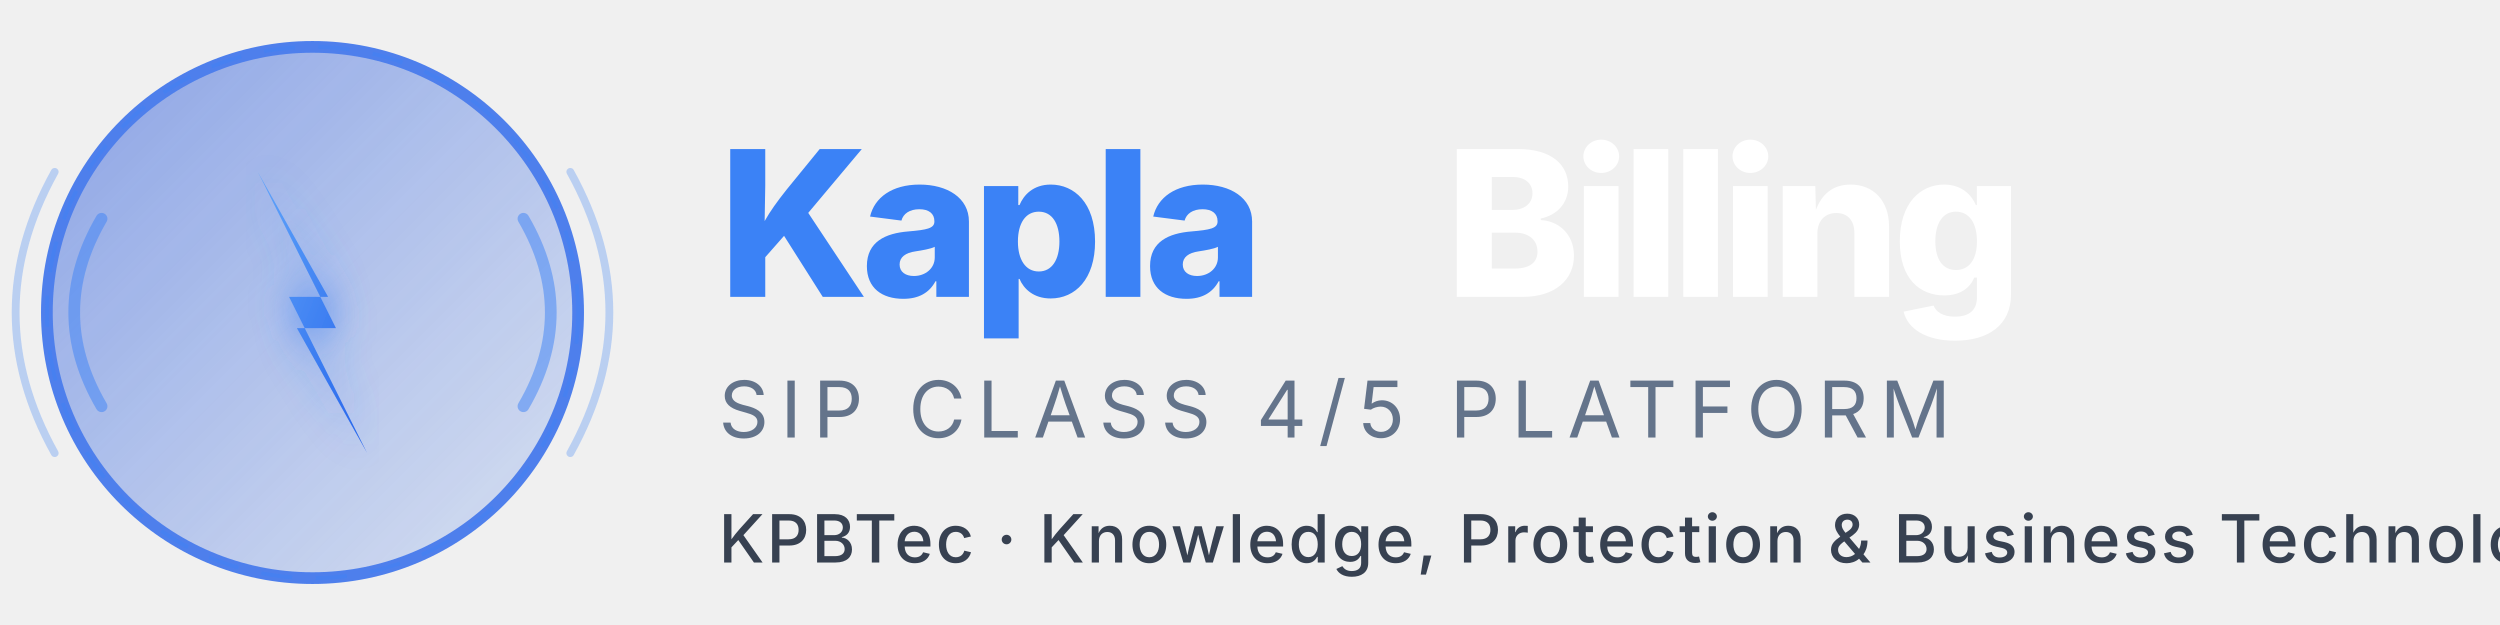
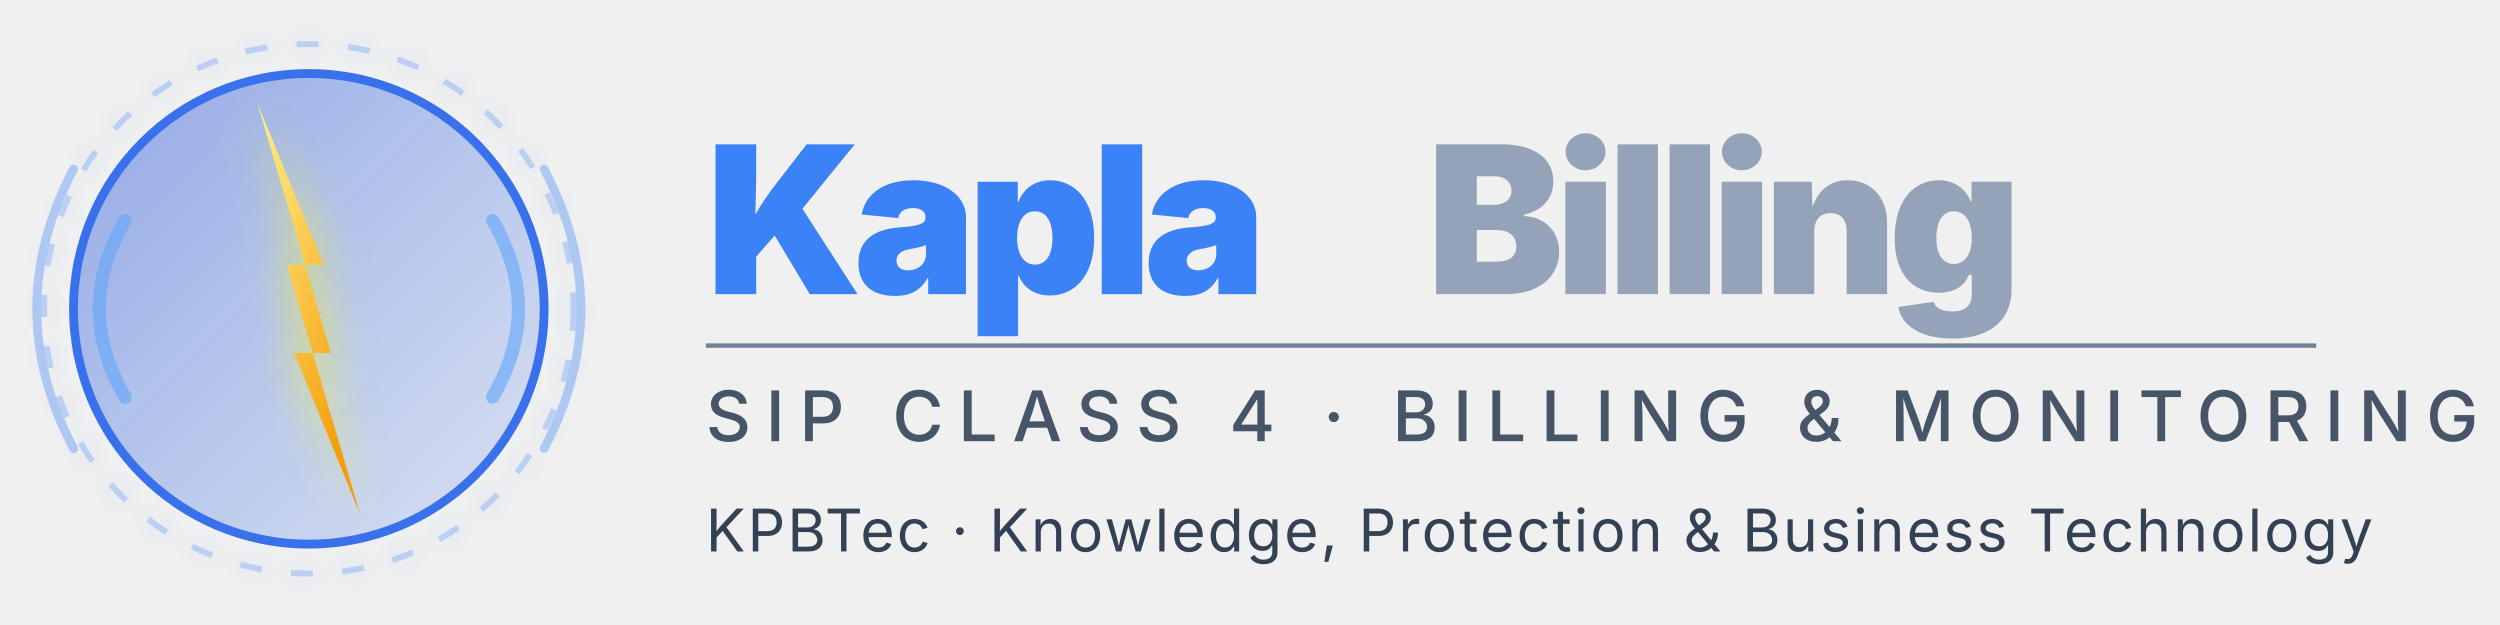
- <svg xmlns="http://www.w3.org/2000/svg" viewBox="0 0 320 80" width="320" height="80">
+ <svg xmlns="http://www.w3.org/2000/svg" viewBox="0 0 340 85" width="340" height="85">
  <defs>
-     <linearGradient id="bolt-grad" x1="0%" y1="0%" x2="100%" y2="100%">
-       <stop offset="0%" style="stop-color:#60a5fa" />
-       <stop offset="100%" style="stop-color:#2563eb" />
+     <linearGradient id="bolt-grad" x1="0%" y1="0%" x2="50%" y2="100%">
+       <stop offset="0%" style="stop-color:#fef08a" />
+       <stop offset="100%" style="stop-color:#f59e0b" />
    </linearGradient>
    <linearGradient id="ring-grad" x1="0%" y1="0%" x2="100%" y2="100%">
-       <stop offset="0%" style="stop-color:#1d4ed8;stop-opacity:0.6" />
-       <stop offset="100%" style="stop-color:#2563eb;stop-opacity:0.15" />
+       <stop offset="0%" style="stop-color:#1d4ed8;stop-opacity:0.5" />
+       <stop offset="100%" style="stop-color:#2563eb;stop-opacity:0.12" />
    </linearGradient>
-     <filter id="glow">
-       <feGaussianBlur stdDeviation="2.5" result="blur" />
+     <filter id="bolt-glow" x="-50%" y="-50%" width="200%" height="200%">
+       <feGaussianBlur stdDeviation="3" result="blur" />
+       <feColorMatrix in="blur" type="matrix" values="1 0.8 0 0 0.2  0.8 0.6 0 0 0.1  0 0 0 0 0  0 0 0 0.8 0" result="glow" />
+       <feMerge>
+         <feMergeNode in="glow" />
+         <feMergeNode in="SourceGraphic" />
+       </feMerge>
+     </filter>
+     <filter id="ring-glow" x="-20%" y="-20%" width="140%" height="140%">
+       <feGaussianBlur stdDeviation="1.5" result="blur" />
      <feMerge>
        <feMergeNode in="blur" />
        <feMergeNode in="SourceGraphic" />
      </feMerge>
    </filter>
  </defs>
-   <circle cx="40" cy="40" r="34" fill="url(#ring-grad)" stroke="#2563eb" stroke-width="1.5" opacity="0.8" />
-   <circle cx="40" cy="40" r="34" fill="none" stroke="#3b82f6" stroke-width="0.5" stroke-dasharray="4 3" opacity="0.4" />
-   <g filter="url(#glow)" transform="translate(40,40)">
-     <polygon points="-7,-18 2,-2 -3,-2 7,18 -2,2 3,2" fill="url(#bolt-grad)" />
+   <circle cx="42" cy="42" r="36" fill="none" stroke="#3b82f6" stroke-width="0.8" stroke-dasharray="3 4" opacity="0.3" filter="url(#ring-glow)" />
+   <circle cx="42" cy="42" r="32" fill="url(#ring-grad)" stroke="#2563eb" stroke-width="1.2" opacity="0.9" />
+   <path d="M 17 30 Q 10 42 17 54" fill="none" stroke="#60a5fa" stroke-width="1.8" stroke-linecap="round" opacity="0.6" />
+   <path d="M 10 23 Q 0 42 10 61" fill="none" stroke="#3b82f6" stroke-width="1.2" stroke-linecap="round" opacity="0.35" />
+   <path d="M 67 30 Q 74 42 67 54" fill="none" stroke="#60a5fa" stroke-width="1.8" stroke-linecap="round" opacity="0.6" />
+   <path d="M 74 23 Q 84 42 74 61" fill="none" stroke="#3b82f6" stroke-width="1.2" stroke-linecap="round" opacity="0.35" />
+   <g filter="url(#bolt-glow)">
+     <polygon points="35,14 44,36 39,36 49,70 40,48 45,48" fill="url(#bolt-grad)" />
  </g>
-   <path d="M 13 28 Q 6 40 13 52" fill="none" stroke="#3b82f6" stroke-width="1.5" stroke-linecap="round" opacity="0.5" />
-   <path d="M 7 22 Q -3 40 7 58" fill="none" stroke="#3b82f6" stroke-width="1" stroke-linecap="round" opacity="0.3" />
-   <path d="M 67 28 Q 74 40 67 52" fill="none" stroke="#3b82f6" stroke-width="1.5" stroke-linecap="round" opacity="0.5" />
-   <path d="M 73 22 Q 83 40 73 58" fill="none" stroke="#3b82f6" stroke-width="1" stroke-linecap="round" opacity="0.3" />
-   <text x="92" y="38" font-family="Inter, -apple-system, sans-serif" font-size="26" font-weight="800" letter-spacing="-1" fill="#3b82f6">Kapla</text>
-   <text x="185" y="38" font-family="Inter, -apple-system, sans-serif" font-size="26" font-weight="800" letter-spacing="-1" fill="#ffffff">Billing</text>
-   <text x="92" y="56" font-family="Inter, -apple-system, sans-serif" font-size="10" font-weight="400" letter-spacing="1.5" fill="#64748b">SIP CLASS 4/5 PLATFORM</text>
-   <text x="92" y="72" font-family="Inter, -apple-system, sans-serif" font-size="8.5" font-weight="500" fill="#374151" letter-spacing="0.3">KPBTec · Knowledge, Protection &amp; Business Technology</text>
+   <text x="96" y="40" font-family="Inter, -apple-system, sans-serif" font-size="28" font-weight="900" letter-spacing="-1.2" fill="#3b82f6">Kapla</text>
+   <text x="194" y="40" font-family="Inter, -apple-system, sans-serif" font-size="28" font-weight="900" letter-spacing="-1.2" fill="#94a3b8">Billing</text>
+   <line x1="96" y1="47" x2="315" y2="47" stroke="#1e3a5f" stroke-width="0.6" opacity="0.6" />
+   <text x="96" y="60" font-family="Inter, -apple-system, sans-serif" font-size="9.5" font-weight="500" letter-spacing="2" fill="#475569">SIP CLASS 4 · BILLING &amp; MONITORING</text>
+   <text x="96" y="75" font-family="Inter, -apple-system, sans-serif" font-size="8" font-weight="400" fill="#334155" letter-spacing="0.3">KPBTec · Knowledge, Protection &amp; Business Technology</text>
</svg>
